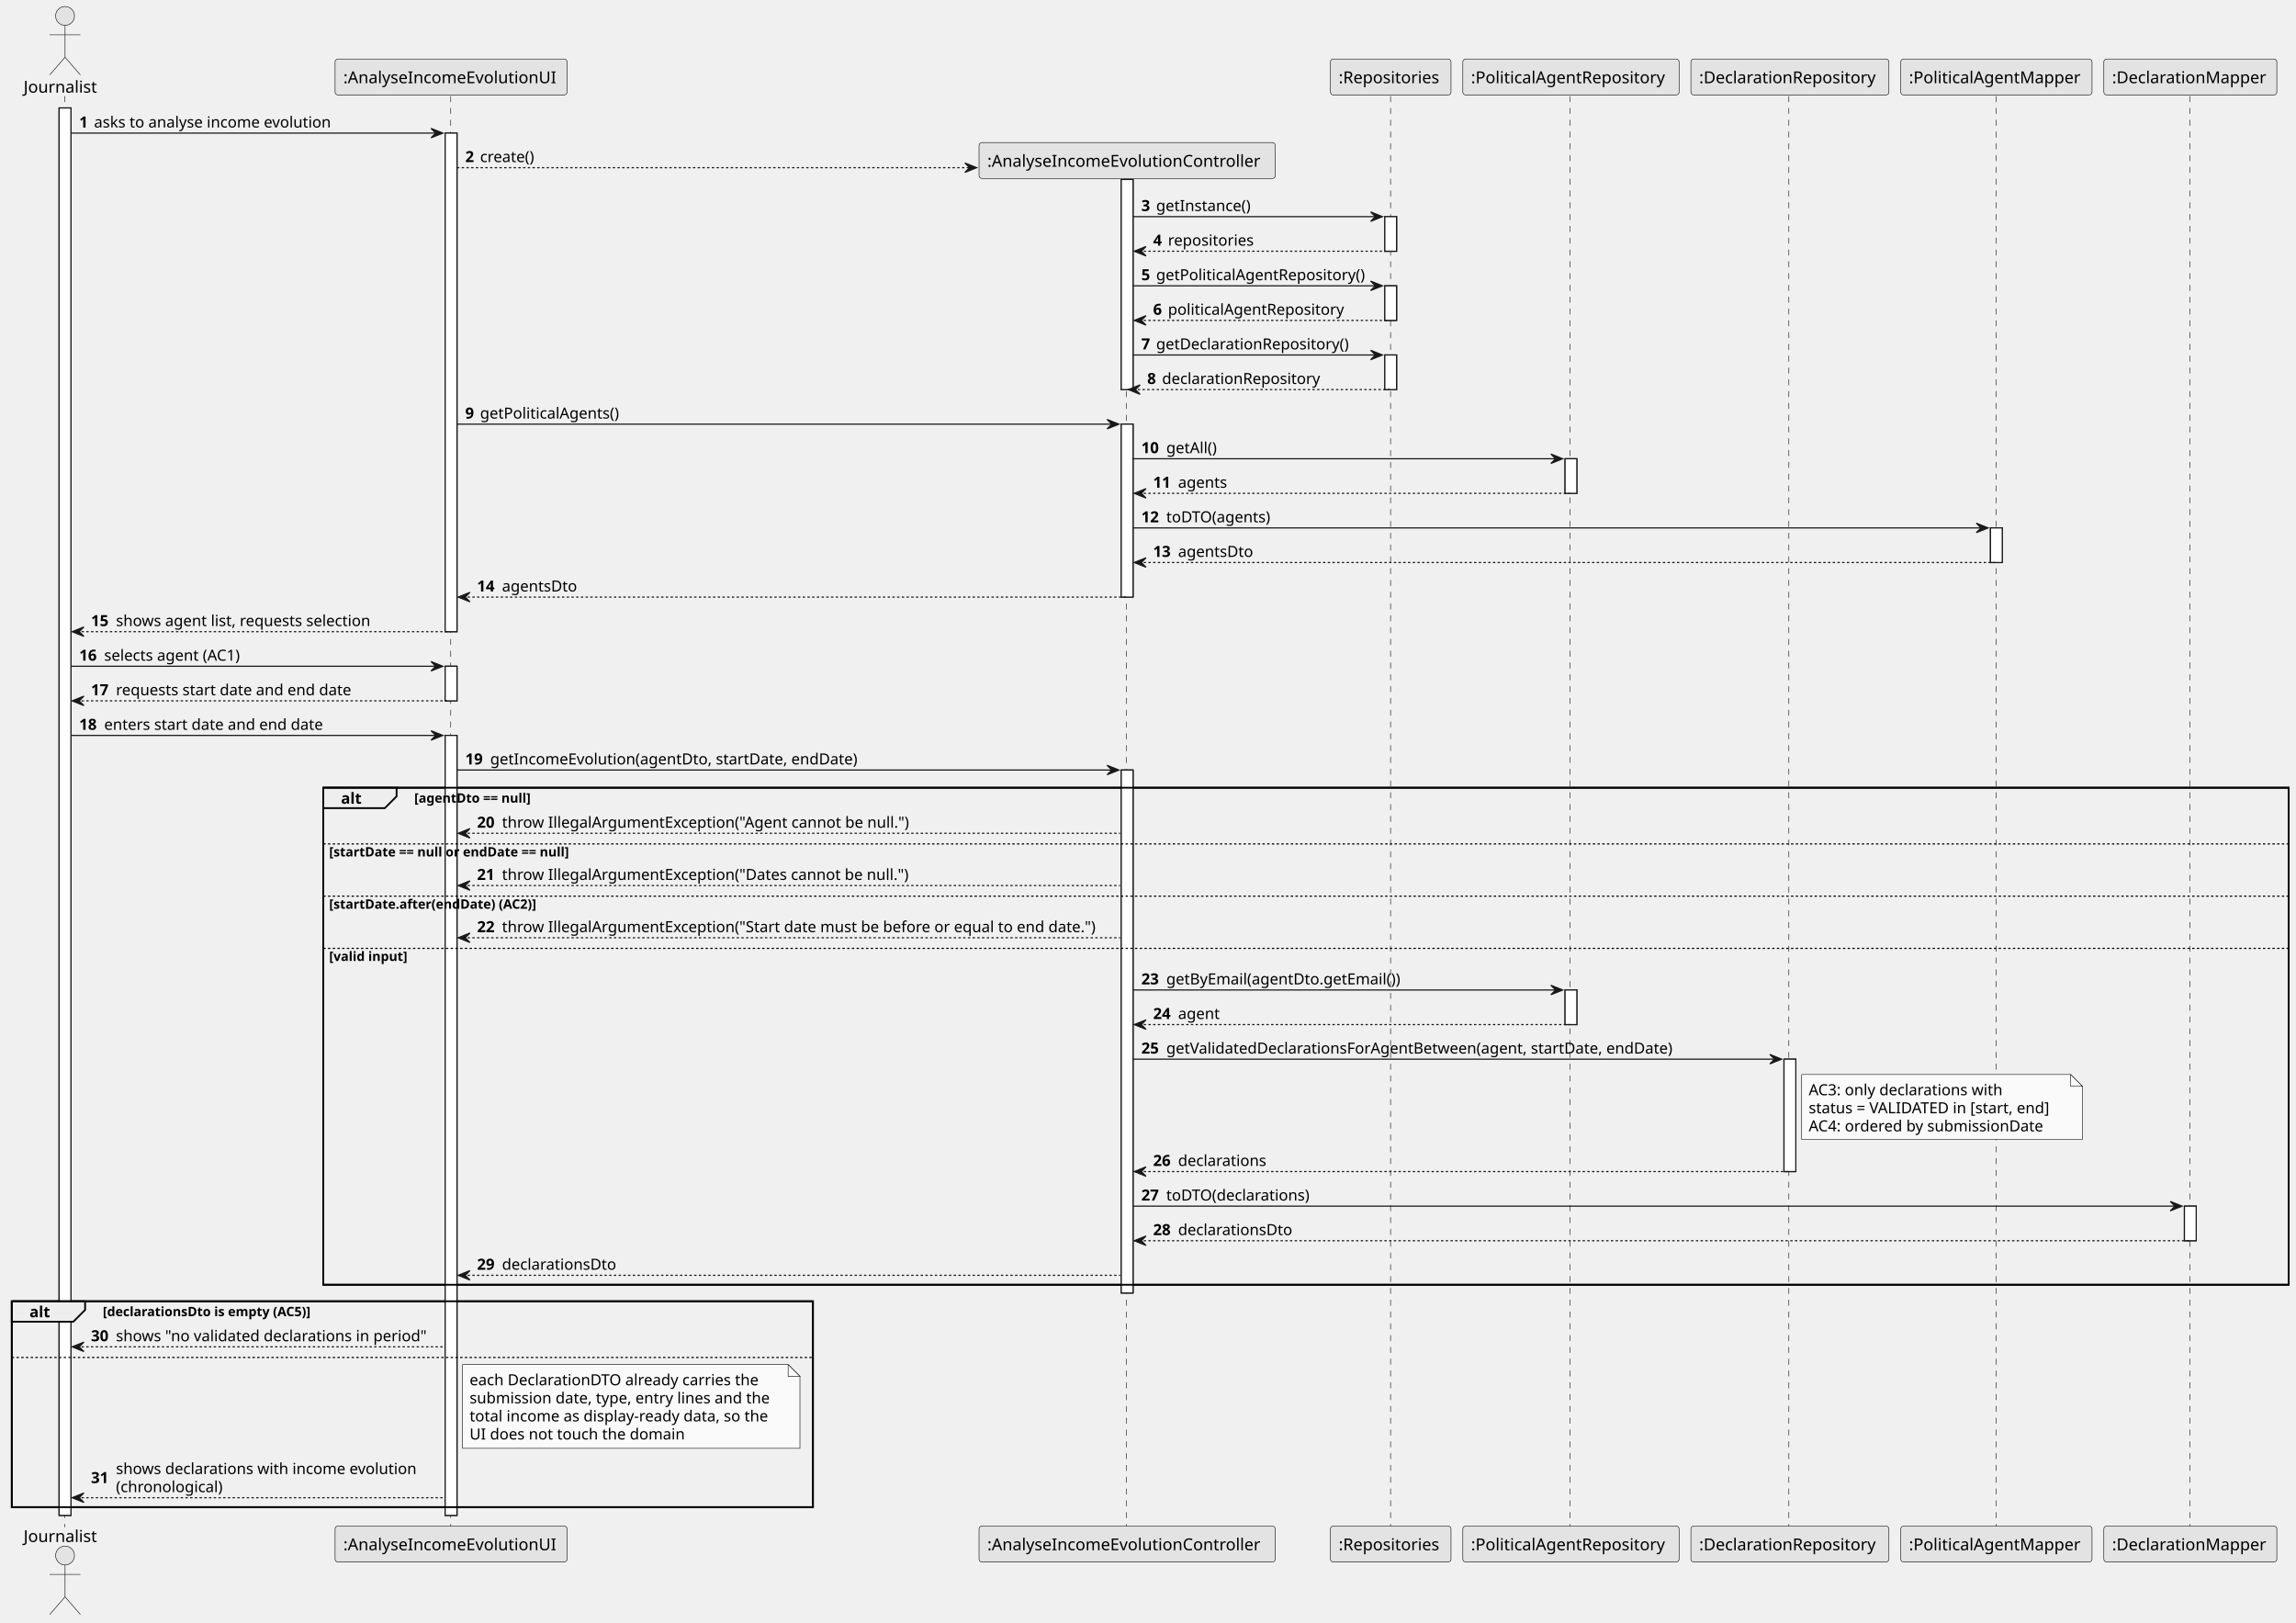
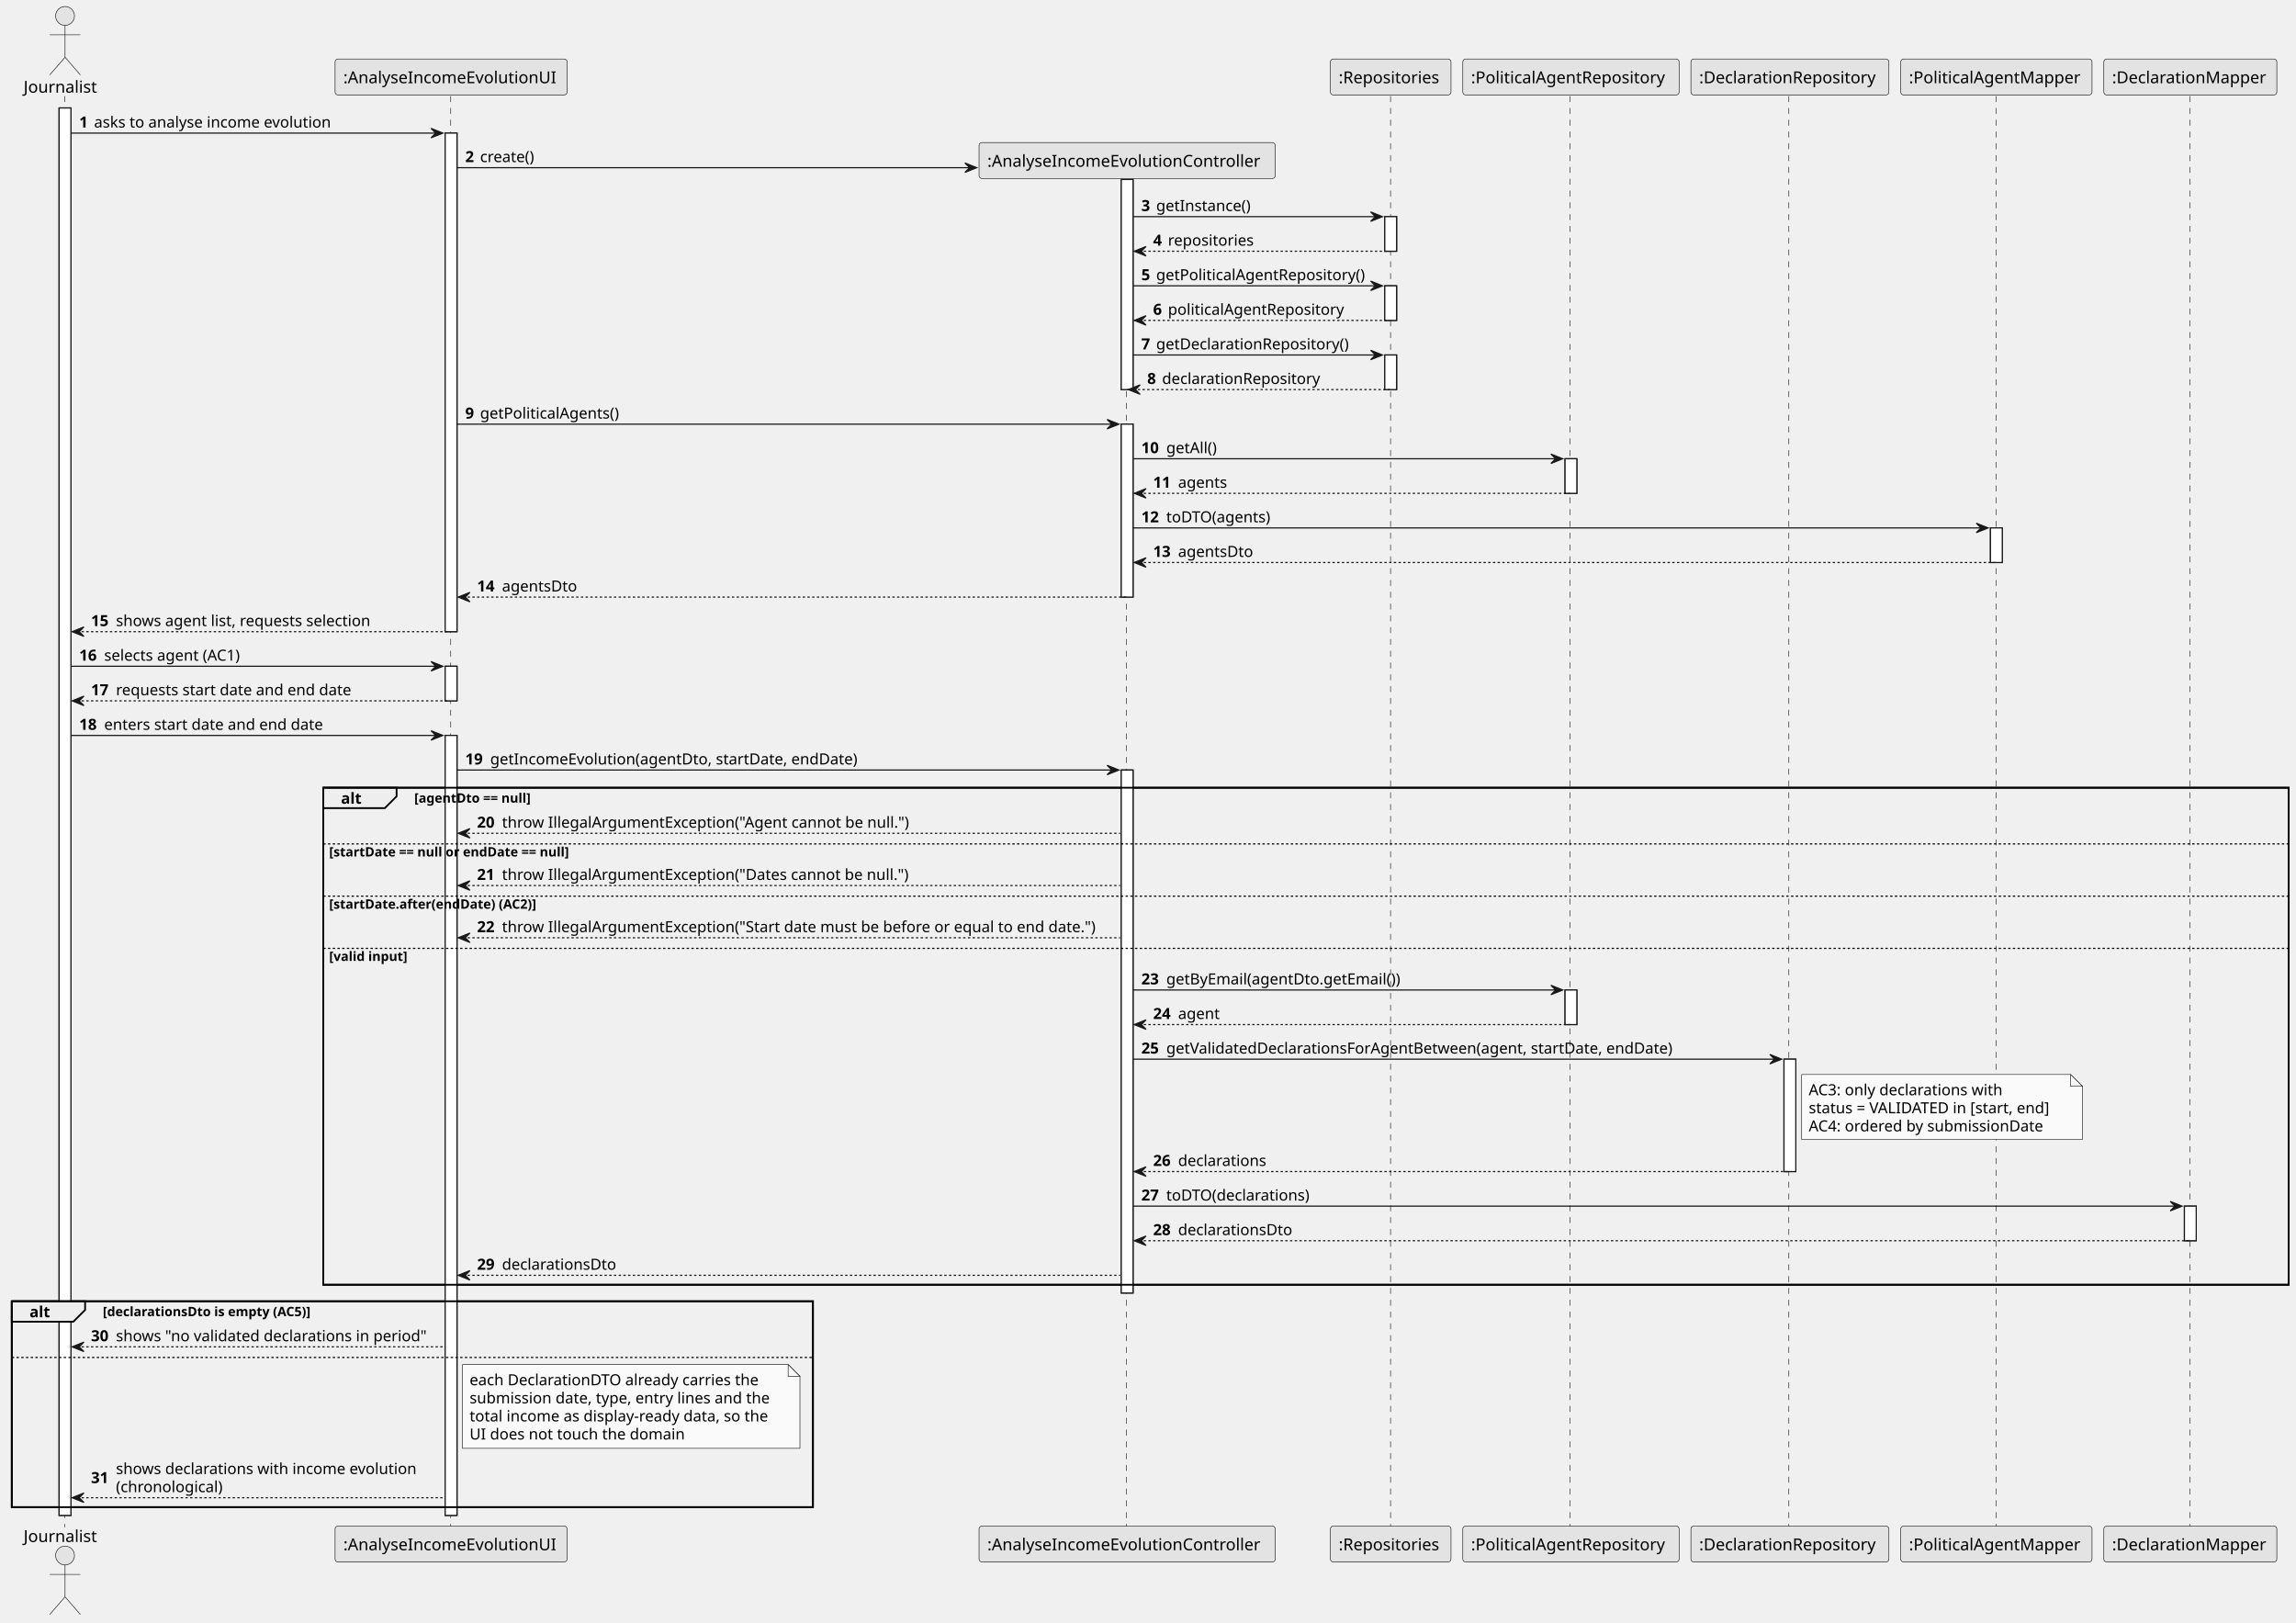
<svg xmlns="http://www.w3.org/2000/svg" contentStyleType="text/css" data-diagram-type="SEQUENCE" height="1375px" preserveAspectRatio="none" style="width:1946px;height:1375px;background:#FFFFFF;" version="1.1" viewBox="0 0 1946 1375" width="1946px" zoomAndPan="magnify">
  <defs />
  <g>
    <g>
      <rect fill="#FFFFFF" height="1192.775" style="stroke:#181818;stroke-width:1;" width="10" x="50.129" y="91.488" />
    </g>
    <g>
      <rect fill="#FFFFFF" height="422.525" style="stroke:#181818;stroke-width:1;" width="10" x="377.322" y="112.799" />
    </g>
    <g>
      <rect fill="#FFFFFF" height="29.311" style="stroke:#181818;stroke-width:1;" width="10" x="377.322" y="564.635" />
    </g>
    <g>
      <rect fill="#FFFFFF" height="661.008" style="stroke:#181818;stroke-width:1;" width="10" x="377.322" y="623.256" />
    </g>
    <g>
      <rect fill="#FFFFFF" height="178.041" style="stroke:#181818;stroke-width:1;" width="10" x="950.334" y="152.109" />
    </g>
    <g>
      <rect fill="#FFFFFF" height="146.553" style="stroke:#181818;stroke-width:1;" width="10" x="950.334" y="359.461" />
    </g>
    <g>
      <rect fill="#FFFFFF" height="443.213" style="stroke:#181818;stroke-width:1;" width="10" x="950.334" y="652.566" />
    </g>
    <g>
      <rect fill="#FFFFFF" height="29.311" style="stroke:#181818;stroke-width:1;" width="10" x="1173.7" y="183.598" />
    </g>
    <g>
      <rect fill="#FFFFFF" height="29.311" style="stroke:#181818;stroke-width:1;" width="10" x="1173.7" y="242.219" />
    </g>
    <g>
      <rect fill="#FFFFFF" height="29.311" style="stroke:#181818;stroke-width:1;" width="10" x="1173.7" y="300.84" />
    </g>
    <g>
      <rect fill="#FFFFFF" height="29.311" style="stroke:#181818;stroke-width:1;" width="10" x="1326.479" y="388.772" />
    </g>
    <g>
      <rect fill="#FFFFFF" height="29.311" style="stroke:#181818;stroke-width:1;" width="10" x="1326.479" y="838.984" />
    </g>
    <g>
      <rect fill="#FFFFFF" height="95.242" style="stroke:#181818;stroke-width:1;" width="10" x="1512.057" y="897.606" />
    </g>
    <g>
      <rect fill="#FFFFFF" height="29.311" style="stroke:#181818;stroke-width:1;" width="10" x="1687.042" y="447.393" />
    </g>
    <g>
      <rect fill="#FFFFFF" height="29.311" style="stroke:#181818;stroke-width:1;" width="10" x="1851.435" y="1022.158" />
    </g>
    <rect fill="none" height="421.213" style="stroke:#000000;stroke-width:1.5;" width="1665.753" x="274" y="667.566" />
    <rect fill="none" height="174.484" style="stroke:#000000;stroke-width:1.5;" width="678.999" x="10" y="1102.779" />
    <g class="participant-lifeline" data-entity-uid="part1" data-qualified-name="Journalist" id="part1-lifeline">
      <g>
        <rect fill="#000000" fill-opacity="0" height="1212.775" width="8" x="51.129" y="81.488" />
        <line style="stroke:#181818;stroke-width:0.5;stroke-dasharray:5,5;" x1="55" x2="55" y1="81.488" y2="1294.264" />
      </g>
    </g>
    <g class="participant-lifeline" data-entity-uid="part2" data-qualified-name="UI" id="part2-lifeline">
      <g>
        <rect fill="#000000" fill-opacity="0" height="1212.775" width="8" x="378.322" y="81.488" />
        <line style="stroke:#181818;stroke-width:0.5;stroke-dasharray:5,5;" x1="382" x2="382" y1="81.488" y2="1294.264" />
      </g>
    </g>
    <g class="participant-lifeline" data-entity-uid="part3" data-qualified-name="CTRL" id="part3-lifeline">
      <g>
        <rect fill="#000000" fill-opacity="0" height="1142.721" width="8" x="951.334" y="151.543" />
        <line style="stroke:#181818;stroke-width:0.5;stroke-dasharray:5,5;" x1="954.799" x2="954.799" y1="151.543" y2="1294.264" />
      </g>
    </g>
    <g class="participant-lifeline" data-entity-uid="part4" data-qualified-name="REPOS" id="part4-lifeline">
      <g>
        <rect fill="#000000" fill-opacity="0" height="1212.775" width="8" x="1174.7" y="81.488" />
        <line style="stroke:#181818;stroke-width:0.5;stroke-dasharray:5,5;" x1="1178.588" x2="1178.588" y1="81.488" y2="1294.264" />
      </g>
    </g>
    <g class="participant-lifeline" data-entity-uid="part5" data-qualified-name="PAR" id="part5-lifeline">
      <g>
        <rect fill="#000000" fill-opacity="0" height="1212.775" width="8" x="1327.479" y="81.488" />
        <line style="stroke:#181818;stroke-width:0.5;stroke-dasharray:5,5;" x1="1330.812" x2="1330.812" y1="81.488" y2="1294.264" />
      </g>
    </g>
    <g class="participant-lifeline" data-entity-uid="part6" data-qualified-name="DR" id="part6-lifeline">
      <g>
        <rect fill="#000000" fill-opacity="0" height="1212.775" width="8" x="1513.057" y="81.488" />
        <line style="stroke:#181818;stroke-width:0.5;stroke-dasharray:5,5;" x1="1516.146" x2="1516.146" y1="81.488" y2="1294.264" />
      </g>
    </g>
    <g class="participant-lifeline" data-entity-uid="part7" data-qualified-name="PAM" id="part7-lifeline">
      <g>
        <rect fill="#000000" fill-opacity="0" height="1212.775" width="8" x="1688.042" y="81.488" />
        <line style="stroke:#181818;stroke-width:0.5;stroke-dasharray:5,5;" x1="1691.968" x2="1691.968" y1="81.488" y2="1294.264" />
      </g>
    </g>
    <g class="participant-lifeline" data-entity-uid="part8" data-qualified-name="DM" id="part8-lifeline">
      <g>
        <rect fill="#000000" fill-opacity="0" height="1212.775" width="8" x="1852.435" y="81.488" />
        <line style="stroke:#181818;stroke-width:0.5;stroke-dasharray:5,5;" x1="1856.116" x2="1856.116" y1="81.488" y2="1294.264" />
      </g>
    </g>
    <g class="participant participant-head" data-entity-uid="part1" data-qualified-name="Journalist" id="part1-head">
      <text fill="#000000" font-family="sans-serif" font-size="14" lengthAdjust="spacing" textLength="64.258" x="20" y="78.535">Journalist</text>
      <ellipse cx="55.129" cy="13.5" fill="#E3E3E3" rx="8" ry="8" style="stroke:#181818;stroke-width:0.5;" />
      <path d="M55.129,21.5 L55.129,48.5 M42.129,29.5 L68.129,29.5 M55.129,48.5 L42.129,63.5 M55.129,48.5 L68.129,63.5" fill="none" style="stroke:#181818;stroke-width:0.5;" />
    </g>
    <g class="participant participant-tail" data-entity-uid="part1" data-qualified-name="Journalist" id="part1-tail">
      <text fill="#000000" font-family="sans-serif" font-size="14" lengthAdjust="spacing" textLength="64.258" x="20" y="1306.799">Journalist</text>
      <ellipse cx="55.129" cy="1318.252" fill="#E3E3E3" rx="8" ry="8" style="stroke:#181818;stroke-width:0.5;" />
      <path d="M55.129,1326.252 L55.129,1353.252 M42.129,1334.252 L68.129,1334.252 M55.129,1353.252 L42.129,1368.252 M55.129,1353.252 L68.129,1368.252" fill="none" style="stroke:#181818;stroke-width:0.5;" />
    </g>
    <g class="participant participant-head" data-entity-uid="part2" data-qualified-name="UI" id="part2-head">
      <rect fill="#E3E3E3" height="30.488" rx="2.5" ry="2.5" style="stroke:#181818;stroke-width:0.5;" width="196.643" x="284" y="50" />
      <text fill="#000000" font-family="sans-serif" font-size="14" lengthAdjust="spacing" textLength="182.643" x="291" y="70.535">:AnalyseIncomeEvolutionUI</text>
    </g>
    <g class="participant participant-tail" data-entity-uid="part2" data-qualified-name="UI" id="part2-tail">
      <rect fill="#E3E3E3" height="30.488" rx="2.5" ry="2.5" style="stroke:#181818;stroke-width:0.5;" width="196.643" x="284" y="1293.264" />
      <text fill="#000000" font-family="sans-serif" font-size="14" lengthAdjust="spacing" textLength="182.643" x="291" y="1313.799">:AnalyseIncomeEvolutionUI</text>
    </g>
    <g class="participant participant-tail" data-entity-uid="part3" data-qualified-name="CTRL" id="part3-tail">
      <rect fill="#E3E3E3" height="30.488" rx="2.5" ry="2.5" style="stroke:#181818;stroke-width:0.5;" width="251.07" x="829.799" y="1293.264" />
      <text fill="#000000" font-family="sans-serif" font-size="14" lengthAdjust="spacing" textLength="237.07" x="836.799" y="1313.799">:AnalyseIncomeEvolutionController</text>
    </g>
    <g class="participant participant-head" data-entity-uid="part4" data-qualified-name="REPOS" id="part4-head">
      <rect fill="#E3E3E3" height="30.488" rx="2.5" ry="2.5" style="stroke:#181818;stroke-width:0.5;" width="102.225" x="1127.588" y="50" />
      <text fill="#000000" font-family="sans-serif" font-size="14" lengthAdjust="spacing" textLength="88.225" x="1134.588" y="70.535">:Repositories</text>
    </g>
    <g class="participant participant-tail" data-entity-uid="part4" data-qualified-name="REPOS" id="part4-tail">
      <rect fill="#E3E3E3" height="30.488" rx="2.5" ry="2.5" style="stroke:#181818;stroke-width:0.5;" width="102.225" x="1127.588" y="1293.264" />
      <text fill="#000000" font-family="sans-serif" font-size="14" lengthAdjust="spacing" textLength="88.225" x="1134.588" y="1313.799">:Repositories</text>
    </g>
    <g class="participant participant-head" data-entity-uid="part5" data-qualified-name="PAR" id="part5-head">
      <rect fill="#E3E3E3" height="30.488" rx="2.5" ry="2.5" style="stroke:#181818;stroke-width:0.5;" width="183.333" x="1239.812" y="50" />
      <text fill="#000000" font-family="sans-serif" font-size="14" lengthAdjust="spacing" textLength="169.333" x="1246.812" y="70.535">:PoliticalAgentRepository</text>
    </g>
    <g class="participant participant-tail" data-entity-uid="part5" data-qualified-name="PAR" id="part5-tail">
      <rect fill="#E3E3E3" height="30.488" rx="2.5" ry="2.5" style="stroke:#181818;stroke-width:0.5;" width="183.333" x="1239.812" y="1293.264" />
      <text fill="#000000" font-family="sans-serif" font-size="14" lengthAdjust="spacing" textLength="169.333" x="1246.812" y="1313.799">:PoliticalAgentRepository</text>
    </g>
    <g class="participant participant-head" data-entity-uid="part6" data-qualified-name="DR" id="part6-head">
      <rect fill="#E3E3E3" height="30.488" rx="2.5" ry="2.5" style="stroke:#181818;stroke-width:0.5;" width="167.822" x="1433.146" y="50" />
      <text fill="#000000" font-family="sans-serif" font-size="14" lengthAdjust="spacing" textLength="153.822" x="1440.146" y="70.535">:DeclarationRepository</text>
    </g>
    <g class="participant participant-tail" data-entity-uid="part6" data-qualified-name="DR" id="part6-tail">
      <rect fill="#E3E3E3" height="30.488" rx="2.5" ry="2.5" style="stroke:#181818;stroke-width:0.5;" width="167.822" x="1433.146" y="1293.264" />
      <text fill="#000000" font-family="sans-serif" font-size="14" lengthAdjust="spacing" textLength="153.822" x="1440.146" y="1313.799">:DeclarationRepository</text>
    </g>
    <g class="participant participant-head" data-entity-uid="part7" data-qualified-name="PAM" id="part7-head">
      <rect fill="#E3E3E3" height="30.488" rx="2.5" ry="2.5" style="stroke:#181818;stroke-width:0.5;" width="162.148" x="1610.968" y="50" />
      <text fill="#000000" font-family="sans-serif" font-size="14" lengthAdjust="spacing" textLength="148.148" x="1617.968" y="70.535">:PoliticalAgentMapper</text>
    </g>
    <g class="participant participant-tail" data-entity-uid="part7" data-qualified-name="PAM" id="part7-tail">
      <rect fill="#E3E3E3" height="30.488" rx="2.5" ry="2.5" style="stroke:#181818;stroke-width:0.5;" width="162.148" x="1610.968" y="1293.264" />
      <text fill="#000000" font-family="sans-serif" font-size="14" lengthAdjust="spacing" textLength="148.148" x="1617.968" y="1313.799">:PoliticalAgentMapper</text>
    </g>
    <g class="participant participant-head" data-entity-uid="part8" data-qualified-name="DM" id="part8-head">
      <rect fill="#E3E3E3" height="30.488" rx="2.5" ry="2.5" style="stroke:#181818;stroke-width:0.5;" width="146.638" x="1783.116" y="50" />
      <text fill="#000000" font-family="sans-serif" font-size="14" lengthAdjust="spacing" textLength="132.638" x="1790.116" y="70.535">:DeclarationMapper</text>
    </g>
    <g class="participant participant-tail" data-entity-uid="part8" data-qualified-name="DM" id="part8-tail">
      <rect fill="#E3E3E3" height="30.488" rx="2.5" ry="2.5" style="stroke:#181818;stroke-width:0.5;" width="146.638" x="1783.116" y="1293.264" />
      <text fill="#000000" font-family="sans-serif" font-size="14" lengthAdjust="spacing" textLength="132.638" x="1790.116" y="1313.799">:DeclarationMapper</text>
    </g>
    <g>
      <rect fill="#FFFFFF" height="1192.775" style="stroke:#181818;stroke-width:1;" width="10" x="50.129" y="91.488" />
    </g>
    <g>
      <rect fill="#FFFFFF" height="422.525" style="stroke:#181818;stroke-width:1;" width="10" x="377.322" y="112.799" />
    </g>
    <g>
      <rect fill="#FFFFFF" height="29.311" style="stroke:#181818;stroke-width:1;" width="10" x="377.322" y="564.635" />
    </g>
    <g>
      <rect fill="#FFFFFF" height="661.008" style="stroke:#181818;stroke-width:1;" width="10" x="377.322" y="623.256" />
    </g>
    <g>
      <rect fill="#FFFFFF" height="178.041" style="stroke:#181818;stroke-width:1;" width="10" x="950.334" y="152.109" />
    </g>
    <g>
      <rect fill="#FFFFFF" height="146.553" style="stroke:#181818;stroke-width:1;" width="10" x="950.334" y="359.461" />
    </g>
    <g>
      <rect fill="#FFFFFF" height="443.213" style="stroke:#181818;stroke-width:1;" width="10" x="950.334" y="652.566" />
    </g>
    <g>
      <rect fill="#FFFFFF" height="29.311" style="stroke:#181818;stroke-width:1;" width="10" x="1173.7" y="183.598" />
    </g>
    <g>
      <rect fill="#FFFFFF" height="29.311" style="stroke:#181818;stroke-width:1;" width="10" x="1173.7" y="242.219" />
    </g>
    <g>
      <rect fill="#FFFFFF" height="29.311" style="stroke:#181818;stroke-width:1;" width="10" x="1173.7" y="300.84" />
    </g>
    <g>
      <rect fill="#FFFFFF" height="29.311" style="stroke:#181818;stroke-width:1;" width="10" x="1326.479" y="388.772" />
    </g>
    <g>
      <rect fill="#FFFFFF" height="29.311" style="stroke:#181818;stroke-width:1;" width="10" x="1326.479" y="838.984" />
    </g>
    <g>
      <rect fill="#FFFFFF" height="95.242" style="stroke:#181818;stroke-width:1;" width="10" x="1512.057" y="897.606" />
    </g>
    <g>
      <rect fill="#FFFFFF" height="29.311" style="stroke:#181818;stroke-width:1;" width="10" x="1687.042" y="447.393" />
    </g>
    <g>
      <rect fill="#FFFFFF" height="29.311" style="stroke:#181818;stroke-width:1;" width="10" x="1851.435" y="1022.158" />
    </g>
    <g class="message" data-entity-1="part1" data-entity-2="part2" id="msg1">
      <polygon fill="#181818" points="365.322,108.799,375.322,112.799,365.322,116.799,369.322,112.799" style="stroke:#181818;stroke-width:1;" />
      <line style="stroke:#181818;stroke-width:1;" x1="60.129" x2="371.322" y1="112.799" y2="112.799" />
      <text fill="#000000" font-family="sans-serif" font-size="13" font-weight="bold" lengthAdjust="spacing" textLength="8.576" x="67.129" y="108.057">1</text>
      <text fill="#000000" font-family="sans-serif" font-size="13" lengthAdjust="spacing" textLength="208.482" x="79.705" y="108.057">asks to analyse income evolution</text>
    </g>
    <g class="message" data-entity-1="part2" data-entity-2="part3" id="msg2">
      <polygon fill="#181818" points="817.799,138.109,827.799,142.109,817.799,146.109,821.799,142.109" style="stroke:#181818;stroke-width:1;" />
-       <line style="stroke:#181818;stroke-width:1;stroke-dasharray:2,2;" x1="387.322" x2="823.799" y1="142.109" y2="142.109" />
+       <line style="stroke:#181818;stroke-width:1;" x1="387.322" x2="823.799" y1="142.109" y2="142.109" />
      <text fill="#000000" font-family="sans-serif" font-size="13" font-weight="bold" lengthAdjust="spacing" textLength="8.576" x="394.322" y="137.367">2</text>
      <text fill="#000000" font-family="sans-serif" font-size="13" lengthAdjust="spacing" textLength="46.96" x="406.897" y="137.367">create()</text>
    </g>
    <rect fill="#E3E3E3" height="30.488" rx="2.5" ry="2.5" style="stroke:#181818;stroke-width:0.5;" width="251.07" x="829.799" y="120.799" />
    <text fill="#000000" font-family="sans-serif" font-size="14" lengthAdjust="spacing" textLength="237.07" x="836.799" y="141.334">:AnalyseIncomeEvolutionController</text>
    <g class="message" data-entity-1="part3" data-entity-2="part4" id="msg4">
      <polygon fill="#181818" points="1161.7,179.598,1171.7,183.598,1161.7,187.598,1165.7,183.598" style="stroke:#181818;stroke-width:1;" />
      <line style="stroke:#181818;stroke-width:1;" x1="960.334" x2="1167.7" y1="183.598" y2="183.598" />
      <text fill="#000000" font-family="sans-serif" font-size="13" font-weight="bold" lengthAdjust="spacing" textLength="8.576" x="967.334" y="178.856">3</text>
      <text fill="#000000" font-family="sans-serif" font-size="13" lengthAdjust="spacing" textLength="81.117" x="979.91" y="178.856">getInstance()</text>
    </g>
    <g class="message" data-entity-1="part4" data-entity-2="part3" id="msg5">
      <polygon fill="#181818" points="971.334,208.908,961.334,212.908,971.334,216.908,967.334,212.908" style="stroke:#181818;stroke-width:1;" />
      <line style="stroke:#181818;stroke-width:1;stroke-dasharray:2,2;" x1="965.334" x2="1177.7" y1="212.908" y2="212.908" />
      <text fill="#000000" font-family="sans-serif" font-size="13" font-weight="bold" lengthAdjust="spacing" textLength="8.576" x="977.334" y="208.166">4</text>
      <text fill="#000000" font-family="sans-serif" font-size="13" lengthAdjust="spacing" textLength="74.909" x="989.91" y="208.166">repositories</text>
    </g>
    <g class="message" data-entity-1="part3" data-entity-2="part4" id="msg6">
      <polygon fill="#181818" points="1161.7,238.219,1171.7,242.219,1161.7,246.219,1165.7,242.219" style="stroke:#181818;stroke-width:1;" />
      <line style="stroke:#181818;stroke-width:1;" x1="960.334" x2="1167.7" y1="242.219" y2="242.219" />
      <text fill="#000000" font-family="sans-serif" font-size="13" font-weight="bold" lengthAdjust="spacing" textLength="8.576" x="967.334" y="237.477">5</text>
      <text fill="#000000" font-family="sans-serif" font-size="13" lengthAdjust="spacing" textLength="181.791" x="979.91" y="237.477">getPoliticalAgentRepository()</text>
    </g>
    <g class="message" data-entity-1="part4" data-entity-2="part3" id="msg7">
      <polygon fill="#181818" points="971.334,267.529,961.334,271.529,971.334,275.529,967.334,271.529" style="stroke:#181818;stroke-width:1;" />
      <line style="stroke:#181818;stroke-width:1;stroke-dasharray:2,2;" x1="965.334" x2="1177.7" y1="271.529" y2="271.529" />
      <text fill="#000000" font-family="sans-serif" font-size="13" font-weight="bold" lengthAdjust="spacing" textLength="8.576" x="977.334" y="266.787">6</text>
      <text fill="#000000" font-family="sans-serif" font-size="13" lengthAdjust="spacing" textLength="154.121" x="989.91" y="266.787">politicalAgentRepository</text>
    </g>
    <g class="message" data-entity-1="part3" data-entity-2="part4" id="msg8">
      <polygon fill="#181818" points="1161.7,296.84,1171.7,300.84,1161.7,304.84,1165.7,300.84" style="stroke:#181818;stroke-width:1;" />
      <line style="stroke:#181818;stroke-width:1;" x1="960.334" x2="1167.7" y1="300.84" y2="300.84" />
      <text fill="#000000" font-family="sans-serif" font-size="13" font-weight="bold" lengthAdjust="spacing" textLength="8.576" x="967.334" y="296.098">7</text>
      <text fill="#000000" font-family="sans-serif" font-size="13" lengthAdjust="spacing" textLength="167.388" x="979.91" y="296.098">getDeclarationRepository()</text>
    </g>
    <g class="message" data-entity-1="part4" data-entity-2="part3" id="msg9">
      <polygon fill="#181818" points="966.334,326.15,956.334,330.15,966.334,334.15,962.334,330.15" style="stroke:#181818;stroke-width:1;" />
      <line style="stroke:#181818;stroke-width:1;stroke-dasharray:2,2;" x1="960.334" x2="1177.7" y1="330.15" y2="330.15" />
      <text fill="#000000" font-family="sans-serif" font-size="13" font-weight="bold" lengthAdjust="spacing" textLength="8.576" x="972.334" y="325.408">8</text>
      <text fill="#000000" font-family="sans-serif" font-size="13" lengthAdjust="spacing" textLength="137.167" x="984.91" y="325.408">declarationRepository</text>
    </g>
    <g class="message" data-entity-1="part2" data-entity-2="part3" id="msg10">
      <polygon fill="#181818" points="938.334,355.461,948.334,359.461,938.334,363.461,942.334,359.461" style="stroke:#181818;stroke-width:1;" />
      <line style="stroke:#181818;stroke-width:1;" x1="387.322" x2="944.334" y1="359.461" y2="359.461" />
      <text fill="#000000" font-family="sans-serif" font-size="13" font-weight="bold" lengthAdjust="spacing" textLength="8.576" x="394.322" y="354.719">9</text>
      <text fill="#000000" font-family="sans-serif" font-size="13" lengthAdjust="spacing" textLength="121.443" x="406.897" y="354.719">getPoliticalAgents()</text>
    </g>
    <g class="message" data-entity-1="part3" data-entity-2="part5" id="msg11">
      <polygon fill="#181818" points="1314.479,384.772,1324.479,388.772,1314.479,392.772,1318.479,388.772" style="stroke:#181818;stroke-width:1;" />
      <line style="stroke:#181818;stroke-width:1;" x1="960.334" x2="1320.479" y1="388.772" y2="388.772" />
      <text fill="#000000" font-family="sans-serif" font-size="13" font-weight="bold" lengthAdjust="spacing" textLength="17.151" x="967.334" y="384.029">10</text>
      <text fill="#000000" font-family="sans-serif" font-size="13" lengthAdjust="spacing" textLength="45.151" x="988.485" y="384.029">getAll()</text>
    </g>
    <g class="message" data-entity-1="part5" data-entity-2="part3" id="msg12">
      <polygon fill="#181818" points="971.334,414.082,961.334,418.082,971.334,422.082,967.334,418.082" style="stroke:#181818;stroke-width:1;" />
      <line style="stroke:#181818;stroke-width:1;stroke-dasharray:2,2;" x1="965.334" x2="1330.479" y1="418.082" y2="418.082" />
      <text fill="#000000" font-family="sans-serif" font-size="13" font-weight="bold" lengthAdjust="spacing" textLength="17.151" x="977.334" y="413.34">11</text>
      <text fill="#000000" font-family="sans-serif" font-size="13" lengthAdjust="spacing" textLength="42.085" x="998.485" y="413.34">agents</text>
    </g>
    <g class="message" data-entity-1="part3" data-entity-2="part7" id="msg13">
      <polygon fill="#181818" points="1675.042,443.393,1685.042,447.393,1675.042,451.393,1679.042,447.393" style="stroke:#181818;stroke-width:1;" />
      <line style="stroke:#181818;stroke-width:1;" x1="960.334" x2="1681.042" y1="447.393" y2="447.393" />
      <text fill="#000000" font-family="sans-serif" font-size="13" font-weight="bold" lengthAdjust="spacing" textLength="17.151" x="967.334" y="442.65">12</text>
      <text fill="#000000" font-family="sans-serif" font-size="13" lengthAdjust="spacing" textLength="91.444" x="988.485" y="442.65">toDTO(agents)</text>
    </g>
    <g class="message" data-entity-1="part7" data-entity-2="part3" id="msg14">
      <polygon fill="#181818" points="971.334,472.703,961.334,476.703,971.334,480.703,967.334,476.703" style="stroke:#181818;stroke-width:1;" />
      <line style="stroke:#181818;stroke-width:1;stroke-dasharray:2,2;" x1="965.334" x2="1691.042" y1="476.703" y2="476.703" />
      <text fill="#000000" font-family="sans-serif" font-size="13" font-weight="bold" lengthAdjust="spacing" textLength="17.151" x="977.334" y="471.961">13</text>
      <text fill="#000000" font-family="sans-serif" font-size="13" lengthAdjust="spacing" textLength="64.67" x="998.485" y="471.961">agentsDto</text>
    </g>
    <g class="message" data-entity-1="part3" data-entity-2="part2" id="msg15">
      <polygon fill="#181818" points="398.322,502.014,388.322,506.014,398.322,510.014,394.322,506.014" style="stroke:#181818;stroke-width:1;" />
      <line style="stroke:#181818;stroke-width:1;stroke-dasharray:2,2;" x1="392.322" x2="954.334" y1="506.014" y2="506.014" />
      <text fill="#000000" font-family="sans-serif" font-size="13" font-weight="bold" lengthAdjust="spacing" textLength="17.151" x="404.322" y="501.272">14</text>
      <text fill="#000000" font-family="sans-serif" font-size="13" lengthAdjust="spacing" textLength="64.67" x="425.473" y="501.272">agentsDto</text>
    </g>
    <g class="message" data-entity-1="part2" data-entity-2="part1" id="msg16">
      <polygon fill="#181818" points="71.129,531.324,61.129,535.324,71.129,539.324,67.129,535.324" style="stroke:#181818;stroke-width:1;" />
      <line style="stroke:#181818;stroke-width:1;stroke-dasharray:2,2;" x1="65.129" x2="381.322" y1="535.324" y2="535.324" />
      <text fill="#000000" font-family="sans-serif" font-size="13" font-weight="bold" lengthAdjust="spacing" textLength="17.151" x="77.129" y="530.582">15</text>
      <text fill="#000000" font-family="sans-serif" font-size="13" lengthAdjust="spacing" textLength="224.726" x="98.28" y="530.582">shows agent list, requests selection</text>
    </g>
    <g class="message" data-entity-1="part1" data-entity-2="part2" id="msg17">
      <polygon fill="#181818" points="365.322,560.635,375.322,564.635,365.322,568.635,369.322,564.635" style="stroke:#181818;stroke-width:1;" />
      <line style="stroke:#181818;stroke-width:1;" x1="60.129" x2="371.322" y1="564.635" y2="564.635" />
      <text fill="#000000" font-family="sans-serif" font-size="13" font-weight="bold" lengthAdjust="spacing" textLength="17.151" x="67.129" y="559.893">16</text>
      <text fill="#000000" font-family="sans-serif" font-size="13" lengthAdjust="spacing" textLength="121.342" x="88.28" y="559.893">selects agent (AC1)</text>
    </g>
    <g class="message" data-entity-1="part2" data-entity-2="part1" id="msg18">
      <polygon fill="#181818" points="71.129,589.945,61.129,593.945,71.129,597.945,67.129,593.945" style="stroke:#181818;stroke-width:1;" />
      <line style="stroke:#181818;stroke-width:1;stroke-dasharray:2,2;" x1="65.129" x2="381.322" y1="593.945" y2="593.945" />
      <text fill="#000000" font-family="sans-serif" font-size="13" font-weight="bold" lengthAdjust="spacing" textLength="17.151" x="77.129" y="589.203">17</text>
      <text fill="#000000" font-family="sans-serif" font-size="13" lengthAdjust="spacing" textLength="205.442" x="98.28" y="589.203">requests start date and end date</text>
    </g>
    <g class="message" data-entity-1="part1" data-entity-2="part2" id="msg19">
      <polygon fill="#181818" points="365.322,619.256,375.322,623.256,365.322,627.256,369.322,623.256" style="stroke:#181818;stroke-width:1;" />
      <line style="stroke:#181818;stroke-width:1;" x1="60.129" x2="371.322" y1="623.256" y2="623.256" />
      <text fill="#000000" font-family="sans-serif" font-size="13" font-weight="bold" lengthAdjust="spacing" textLength="17.151" x="67.129" y="618.514">18</text>
      <text fill="#000000" font-family="sans-serif" font-size="13" lengthAdjust="spacing" textLength="190.633" x="88.28" y="618.514">enters start date and end date</text>
    </g>
    <g class="message" data-entity-1="part2" data-entity-2="part3" id="msg20">
      <polygon fill="#181818" points="938.334,648.566,948.334,652.566,938.334,656.566,942.334,652.566" style="stroke:#181818;stroke-width:1;" />
      <line style="stroke:#181818;stroke-width:1;" x1="387.322" x2="944.334" y1="652.566" y2="652.566" />
      <text fill="#000000" font-family="sans-serif" font-size="13" font-weight="bold" lengthAdjust="spacing" textLength="17.151" x="394.322" y="647.824">19</text>
      <text fill="#000000" font-family="sans-serif" font-size="13" lengthAdjust="spacing" textLength="317.643" x="415.473" y="647.824">getIncomeEvolution(agentDto, startDate, endDate)</text>
    </g>
    <path d="M274,667.566 L336.139,667.566 L336.139,674.877 L326.139,684.877 L274,684.877 L274,667.566" fill="#EEEEEE" style="stroke:#000000;stroke-width:1.5;" />
    <rect fill="none" height="421.213" style="stroke:#000000;stroke-width:1.5;" width="1665.753" x="274" y="667.566" />
    <text fill="#000000" font-family="sans-serif" font-size="13" font-weight="bold" lengthAdjust="spacing" textLength="17.139" x="289" y="681.135">alt</text>
    <text fill="#000000" font-family="sans-serif" font-size="11" font-weight="bold" lengthAdjust="spacing" textLength="106.562" x="351.139" y="680.201">[agentDto == null]</text>
    <g class="message" data-entity-1="part3" data-entity-2="part2" id="msg21">
      <polygon fill="#181818" points="398.322,702.188,388.322,706.188,398.322,710.188,394.322,706.188" style="stroke:#181818;stroke-width:1;" />
      <line style="stroke:#181818;stroke-width:1;stroke-dasharray:2,2;" x1="392.322" x2="949.334" y1="706.188" y2="706.188" />
      <text fill="#000000" font-family="sans-serif" font-size="13" font-weight="bold" lengthAdjust="spacing" textLength="17.151" x="404.322" y="701.445">20</text>
      <text fill="#000000" font-family="sans-serif" font-size="13" lengthAdjust="spacing" textLength="356.224" x="425.473" y="701.445">throw IllegalArgumentException("Agent cannot be null.")</text>
    </g>
    <line style="stroke:#000000;stroke-width:1;stroke-dasharray:2,2;" x1="274" x2="1939.754" y1="715.188" y2="715.188" />
    <text fill="#000000" font-family="sans-serif" font-size="11" font-weight="bold" lengthAdjust="spacing" textLength="219.882" x="279" y="725.822">[startDate == null or endDate == null]</text>
    <g class="message" data-entity-1="part3" data-entity-2="part2" id="msg22">
      <polygon fill="#181818" points="398.322,746.453,388.322,750.453,398.322,754.453,394.322,750.453" style="stroke:#181818;stroke-width:1;" />
      <line style="stroke:#181818;stroke-width:1;stroke-dasharray:2,2;" x1="392.322" x2="949.334" y1="750.453" y2="750.453" />
      <text fill="#000000" font-family="sans-serif" font-size="13" font-weight="bold" lengthAdjust="spacing" textLength="17.151" x="404.322" y="745.711">21</text>
      <text fill="#000000" font-family="sans-serif" font-size="13" lengthAdjust="spacing" textLength="354.625" x="425.473" y="745.711">throw IllegalArgumentException("Dates cannot be null.")</text>
    </g>
    <line style="stroke:#000000;stroke-width:1;stroke-dasharray:2,2;" x1="274" x2="1939.754" y1="759.453" y2="759.453" />
    <text fill="#000000" font-family="sans-serif" font-size="11" font-weight="bold" lengthAdjust="spacing" textLength="180.673" x="279" y="770.088">[startDate.after(endDate) (AC2)]</text>
    <g class="message" data-entity-1="part3" data-entity-2="part2" id="msg23">
      <polygon fill="#181818" points="398.322,790.719,388.322,794.719,398.322,798.719,394.322,794.719" style="stroke:#181818;stroke-width:1;" />
      <line style="stroke:#181818;stroke-width:1;stroke-dasharray:2,2;" x1="392.322" x2="949.334" y1="794.719" y2="794.719" />
      <text fill="#000000" font-family="sans-serif" font-size="13" font-weight="bold" lengthAdjust="spacing" textLength="17.151" x="404.322" y="789.977">22</text>
      <text fill="#000000" font-family="sans-serif" font-size="13" lengthAdjust="spacing" textLength="517.861" x="425.473" y="789.977">throw IllegalArgumentException("Start date must be before or equal to end date.")</text>
    </g>
    <line style="stroke:#000000;stroke-width:1;stroke-dasharray:2,2;" x1="274" x2="1939.754" y1="803.719" y2="803.719" />
    <text fill="#000000" font-family="sans-serif" font-size="11" font-weight="bold" lengthAdjust="spacing" textLength="68.986" x="279" y="814.354">[valid input]</text>
    <g class="message" data-entity-1="part3" data-entity-2="part5" id="msg24">
      <polygon fill="#181818" points="1314.479,834.984,1324.479,838.984,1314.479,842.984,1318.479,838.984" style="stroke:#181818;stroke-width:1;" />
      <line style="stroke:#181818;stroke-width:1;" x1="960.334" x2="1320.479" y1="838.984" y2="838.984" />
      <text fill="#000000" font-family="sans-serif" font-size="13" font-weight="bold" lengthAdjust="spacing" textLength="17.151" x="967.334" y="834.242">23</text>
      <text fill="#000000" font-family="sans-serif" font-size="13" lengthAdjust="spacing" textLength="201.513" x="988.485" y="834.242">getByEmail(agentDto.getEmail())</text>
    </g>
    <g class="message" data-entity-1="part5" data-entity-2="part3" id="msg25">
      <polygon fill="#181818" points="971.334,864.295,961.334,868.295,971.334,872.295,967.334,868.295" style="stroke:#181818;stroke-width:1;" />
      <line style="stroke:#181818;stroke-width:1;stroke-dasharray:2,2;" x1="965.334" x2="1330.479" y1="868.295" y2="868.295" />
      <text fill="#000000" font-family="sans-serif" font-size="13" font-weight="bold" lengthAdjust="spacing" textLength="17.151" x="977.334" y="863.553">24</text>
      <text fill="#000000" font-family="sans-serif" font-size="13" lengthAdjust="spacing" textLength="35.458" x="998.485" y="863.553">agent</text>
    </g>
    <g class="message" data-entity-1="part3" data-entity-2="part6" id="msg26">
      <polygon fill="#181818" points="1500.057,893.606,1510.057,897.606,1500.057,901.606,1504.057,897.606" style="stroke:#181818;stroke-width:1;" />
      <line style="stroke:#181818;stroke-width:1;" x1="960.334" x2="1506.057" y1="897.606" y2="897.606" />
      <text fill="#000000" font-family="sans-serif" font-size="13" font-weight="bold" lengthAdjust="spacing" textLength="17.151" x="967.334" y="892.863">25</text>
      <text fill="#000000" font-family="sans-serif" font-size="13" lengthAdjust="spacing" textLength="437.855" x="988.485" y="892.863">getValidatedDeclarationsForAgentBetween(agent, startDate, endDate)</text>
    </g>
    <path d="M1527,910.606 L1527,965.606 L1765,965.606 L1765,920.606 L1755,910.606 L1527,910.606" fill="#FAFAFA" style="stroke:#181818;stroke-width:0.5;" />
    <path d="M1755,910.606 L1755,920.606 L1765,920.606 L1755,910.606" fill="#FAFAFA" style="stroke:#181818;stroke-width:0.5;" />
    <text fill="#000000" font-family="sans-serif" font-size="13" lengthAdjust="spacing" textLength="172.764" x="1533" y="928.174">AC3: only declarations with</text>
    <text fill="#000000" font-family="sans-serif" font-size="13" lengthAdjust="spacing" textLength="217.718" x="1533" y="943.484">status = VALIDATED in [start, end]</text>
    <text fill="#000000" font-family="sans-serif" font-size="13" lengthAdjust="spacing" textLength="207.943" x="1533" y="958.795">AC4: ordered by submissionDate</text>
    <g class="message" data-entity-1="part6" data-entity-2="part3" id="msg27">
      <polygon fill="#181818" points="971.334,988.848,961.334,992.848,971.334,996.848,967.334,992.848" style="stroke:#181818;stroke-width:1;" />
      <line style="stroke:#181818;stroke-width:1;stroke-dasharray:2,2;" x1="965.334" x2="1516.057" y1="992.848" y2="992.848" />
      <text fill="#000000" font-family="sans-serif" font-size="13" font-weight="bold" lengthAdjust="spacing" textLength="17.151" x="977.334" y="988.106">26</text>
      <text fill="#000000" font-family="sans-serif" font-size="13" lengthAdjust="spacing" textLength="76.819" x="998.485" y="988.106">declarations</text>
    </g>
    <g class="message" data-entity-1="part3" data-entity-2="part8" id="msg28">
      <polygon fill="#181818" points="1839.435,1018.158,1849.435,1022.158,1839.435,1026.158,1843.435,1022.158" style="stroke:#181818;stroke-width:1;" />
      <line style="stroke:#181818;stroke-width:1;" x1="960.334" x2="1845.435" y1="1022.158" y2="1022.158" />
      <text fill="#000000" font-family="sans-serif" font-size="13" font-weight="bold" lengthAdjust="spacing" textLength="17.151" x="967.334" y="1017.416">27</text>
      <text fill="#000000" font-family="sans-serif" font-size="13" lengthAdjust="spacing" textLength="126.179" x="988.485" y="1017.416">toDTO(declarations)</text>
    </g>
    <g class="message" data-entity-1="part8" data-entity-2="part3" id="msg29">
      <polygon fill="#181818" points="971.334,1047.469,961.334,1051.469,971.334,1055.469,967.334,1051.469" style="stroke:#181818;stroke-width:1;" />
      <line style="stroke:#181818;stroke-width:1;stroke-dasharray:2,2;" x1="965.334" x2="1855.435" y1="1051.469" y2="1051.469" />
      <text fill="#000000" font-family="sans-serif" font-size="13" font-weight="bold" lengthAdjust="spacing" textLength="17.151" x="977.334" y="1046.727">28</text>
      <text fill="#000000" font-family="sans-serif" font-size="13" lengthAdjust="spacing" textLength="99.404" x="998.485" y="1046.727">declarationsDto</text>
    </g>
    <g class="message" data-entity-1="part3" data-entity-2="part2" id="msg30">
      <polygon fill="#181818" points="398.322,1076.779,388.322,1080.779,398.322,1084.779,394.322,1080.779" style="stroke:#181818;stroke-width:1;" />
      <line style="stroke:#181818;stroke-width:1;stroke-dasharray:2,2;" x1="392.322" x2="949.334" y1="1080.779" y2="1080.779" />
      <text fill="#000000" font-family="sans-serif" font-size="13" font-weight="bold" lengthAdjust="spacing" textLength="17.151" x="404.322" y="1076.037">29</text>
      <text fill="#000000" font-family="sans-serif" font-size="13" lengthAdjust="spacing" textLength="99.404" x="425.473" y="1076.037">declarationsDto</text>
    </g>
    <path d="M10,1102.779 L72.139,1102.779 L72.139,1110.09 L62.139,1120.09 L10,1120.09 L10,1102.779" fill="#EEEEEE" style="stroke:#000000;stroke-width:1.5;" />
    <rect fill="none" height="174.484" style="stroke:#000000;stroke-width:1.5;" width="678.999" x="10" y="1102.779" />
    <text fill="#000000" font-family="sans-serif" font-size="13" font-weight="bold" lengthAdjust="spacing" textLength="17.139" x="25" y="1116.348">alt</text>
    <text fill="#000000" font-family="sans-serif" font-size="11" font-weight="bold" lengthAdjust="spacing" textLength="185.254" x="87.139" y="1115.414">[declarationsDto is empty (AC5)]</text>
    <g class="message" data-entity-1="part2" data-entity-2="part1" id="msg31">
      <polygon fill="#181818" points="71.129,1137.4,61.129,1141.4,71.129,1145.4,67.129,1141.4" style="stroke:#181818;stroke-width:1;" />
      <line style="stroke:#181818;stroke-width:1;stroke-dasharray:2,2;" x1="65.129" x2="376.322" y1="1141.4" y2="1141.4" />
      <text fill="#000000" font-family="sans-serif" font-size="13" font-weight="bold" lengthAdjust="spacing" textLength="17.151" x="77.129" y="1136.658">30</text>
      <text fill="#000000" font-family="sans-serif" font-size="13" lengthAdjust="spacing" textLength="272.041" x="98.28" y="1136.658">shows "no validated declarations in period"</text>
    </g>
    <line style="stroke:#000000;stroke-width:1;stroke-dasharray:2,2;" x1="10" x2="688.999" y1="1150.4" y2="1150.4" />
    <path d="M392,1156.4 L392,1227.4 L678,1227.4 L678,1166.4 L668,1156.4 L392,1156.4" fill="#FAFAFA" style="stroke:#181818;stroke-width:0.5;" />
    <path d="M668,1156.4 L668,1166.4 L678,1166.4 L668,1156.4" fill="#FAFAFA" style="stroke:#181818;stroke-width:0.5;" />
    <text fill="#000000" font-family="sans-serif" font-size="13" lengthAdjust="spacing" textLength="253.335" x="398" y="1173.969">each DeclarationDTO already carries the</text>
    <text fill="#000000" font-family="sans-serif" font-size="13" lengthAdjust="spacing" textLength="264.627" x="398" y="1189.279">submission date, type, entry lines and the</text>
    <text fill="#000000" font-family="sans-serif" font-size="13" lengthAdjust="spacing" textLength="265.998" x="398" y="1204.59">total income as display-ready data, so the</text>
    <text fill="#000000" font-family="sans-serif" font-size="13" lengthAdjust="spacing" textLength="187.395" x="398" y="1219.9">UI does not touch the domain</text>
    <g class="message" data-entity-1="part2" data-entity-2="part1" id="msg32">
      <polygon fill="#181818" points="71.129,1265.264,61.129,1269.264,71.129,1273.264,67.129,1269.264" style="stroke:#181818;stroke-width:1;" />
      <line style="stroke:#181818;stroke-width:1;stroke-dasharray:2,2;" x1="65.129" x2="376.322" y1="1269.264" y2="1269.264" />
      <text fill="#000000" font-family="sans-serif" font-size="13" font-weight="bold" lengthAdjust="spacing" textLength="17.151" x="77.129" y="1256.866">31</text>
      <text fill="#000000" font-family="sans-serif" font-size="13" lengthAdjust="spacing" textLength="263.606" x="98.28" y="1249.211">shows declarations with income evolution</text>
      <text fill="#000000" font-family="sans-serif" font-size="13" lengthAdjust="spacing" textLength="93.742" x="98.28" y="1264.522">(chronological)</text>
    </g>
  </g>
</svg>
